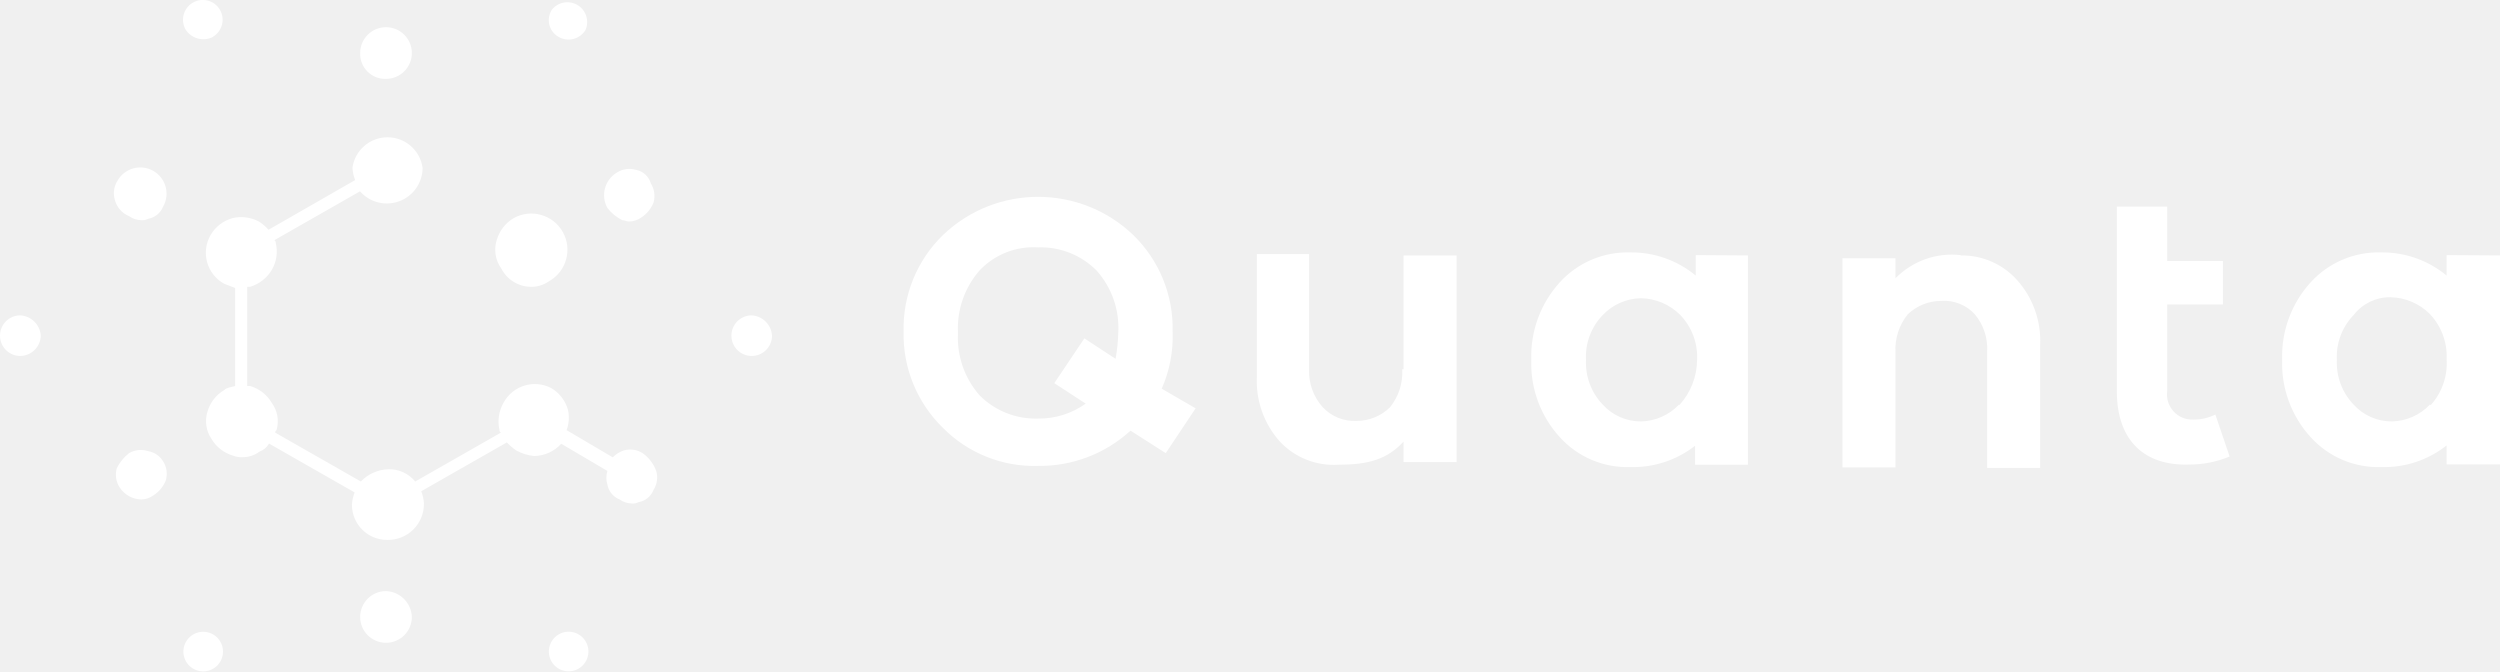
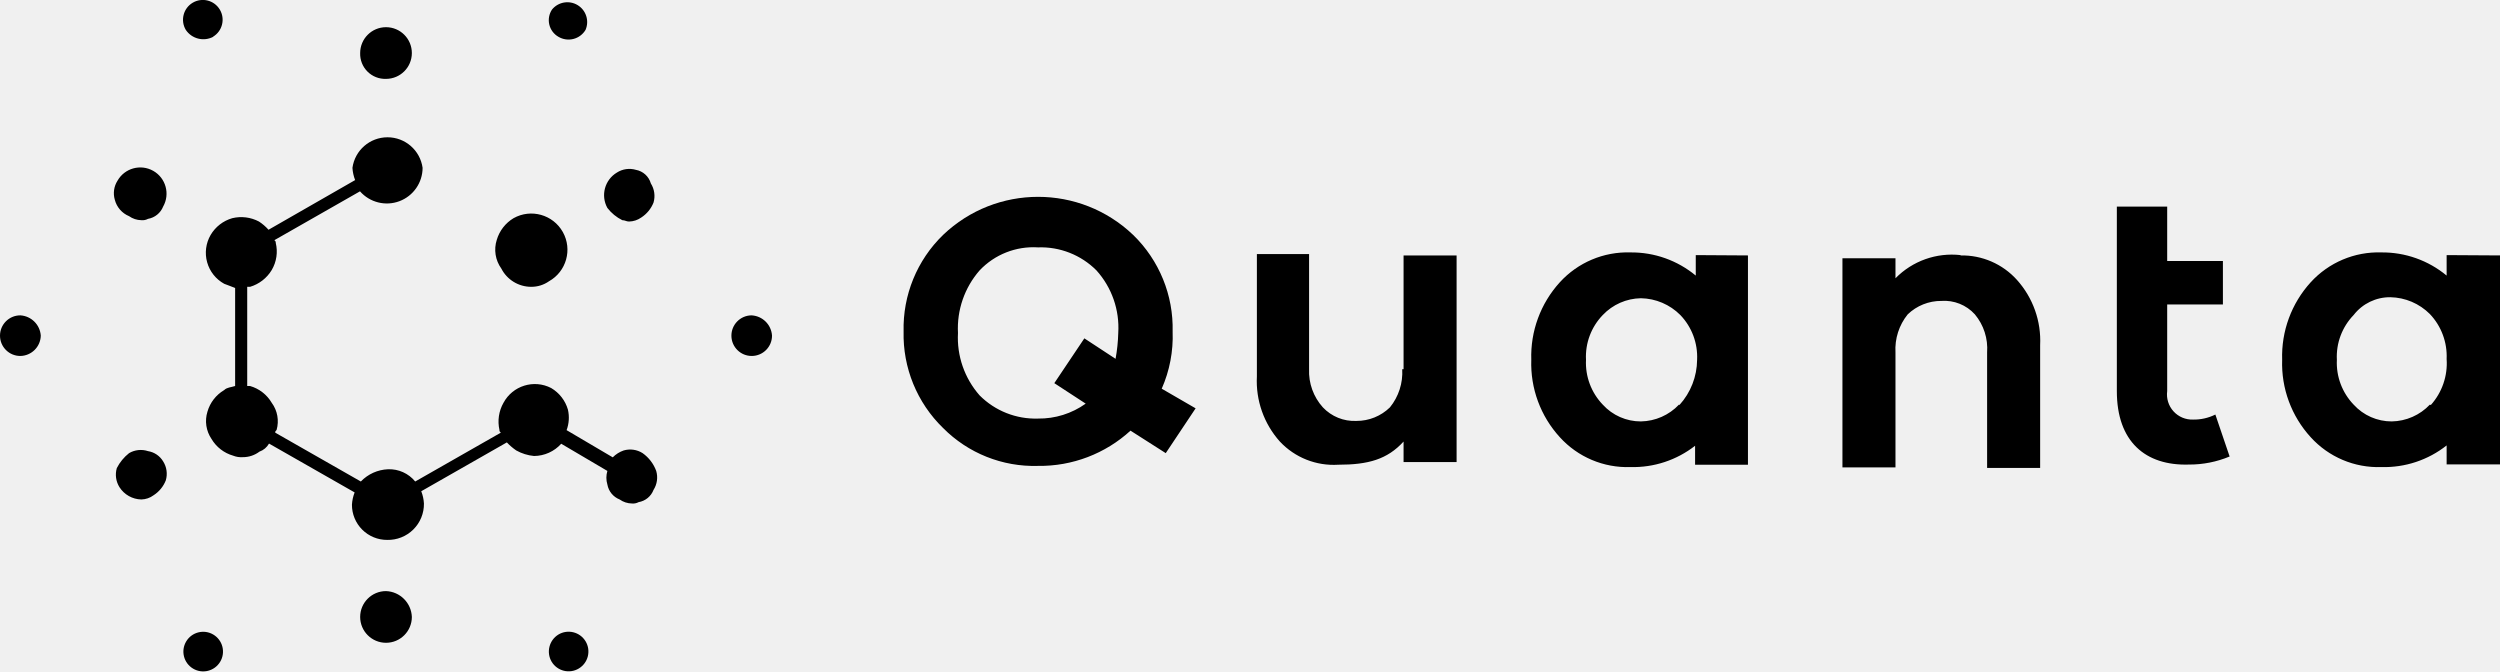
<svg xmlns="http://www.w3.org/2000/svg" id="Camada_1" data-name="Camada 1" viewBox="0 0 148.96 40">
  <defs>
-     <style>.cls-1{fill:#fff;}</style>
+     <style>.cls-1{fill:#000}</style>
  </defs>
-   <path id="logo_mark" data-name="logo  mark" class="cls-1" d="M23,4.7a1.54,1.54,0,1,0-1.54-1.54A1.49,1.49,0,0,0,23,4.7Zm0,30.52a1.54,1.54,0,1,0,1.54,1.54A1.6,1.6,0,0,0,23,35.22ZM8.82,26.88A1.38,1.38,0,0,0,7.69,27a2.66,2.66,0,0,0-.73.89,1.41,1.41,0,0,0,.16,1.14,1.58,1.58,0,0,0,1.3.73,1.26,1.26,0,0,0,.73-.25,1.86,1.86,0,0,0,.73-.89,1.38,1.38,0,0,0-.16-1.13A1.29,1.29,0,0,0,8.82,26.88ZM37.89,10.12a1.38,1.38,0,0,0-1.13.16,1.57,1.57,0,0,0-.57,2.11,2.56,2.56,0,0,0,.89.73c.16,0,.24.08.4.08a1.3,1.3,0,0,0,.73-.24,1.89,1.89,0,0,0,.73-.89,1.41,1.41,0,0,0-.16-1.14A1.14,1.14,0,0,0,37.89,10.12ZM38.29,27a1.38,1.38,0,0,0-1.13-.16,1.68,1.68,0,0,0-.65.41l-2.75-1.62a2.13,2.13,0,0,0,.08-1.22,2.2,2.2,0,0,0-1-1.29A2.12,2.12,0,0,0,30,24a2.26,2.26,0,0,0-.24,1.62c0,.08,0,.08.08.16l-5.1,2.91a2,2,0,0,0-1.62-.73,2.38,2.38,0,0,0-1.62.73l-5.1-2.91c0-.08,0-.08.08-.16A1.86,1.86,0,0,0,16.19,24a2.2,2.2,0,0,0-1.29-1h-.17V17.09h.17a2.26,2.26,0,0,0,1.29-1,2.17,2.17,0,0,0,.24-1.62c0-.08,0-.08-.08-.16l5.1-2.91A2.13,2.13,0,0,0,25.18,10,2.11,2.11,0,0,0,21,10a2.4,2.4,0,0,0,.16.73L16,13.69a2.84,2.84,0,0,0-.57-.49A2.26,2.26,0,0,0,13.84,13a2.2,2.2,0,0,0-1.29,1,2.11,2.11,0,0,0,.81,2.91h0c.24.08.4.16.65.25V23c-.25.08-.49.08-.65.24a2.2,2.2,0,0,0-1,1.29,1.89,1.89,0,0,0,.24,1.62,2.2,2.2,0,0,0,1.29,1,1.29,1.29,0,0,0,.57.09,1.63,1.63,0,0,0,1-.33,1.06,1.06,0,0,0,.57-.48l5.1,2.91a2.4,2.4,0,0,0-.16.73,2.09,2.09,0,0,0,2.1,2.1A2.14,2.14,0,0,0,25.26,30a2.4,2.4,0,0,0-.16-.73l5.1-2.91a3.48,3.48,0,0,0,.56.48h0a2.72,2.72,0,0,0,1.06.33,2.2,2.2,0,0,0,1.62-.73l2.75,1.62a1.39,1.39,0,0,0,0,.81,1.18,1.18,0,0,0,.73.89,1.3,1.3,0,0,0,.73.24.72.72,0,0,0,.4-.08,1.16,1.16,0,0,0,.89-.73,1.38,1.38,0,0,0,.16-1.13A2.25,2.25,0,0,0,38.29,27ZM7.69,12.88a1.32,1.32,0,0,0,.73.24.72.72,0,0,0,.4-.08,1.19,1.19,0,0,0,.9-.73A1.55,1.55,0,1,0,7,10.77a1.38,1.38,0,0,0-.16,1.13A1.45,1.45,0,0,0,7.69,12.88Zm5-10.69a1.18,1.18,0,1,0-1.62-.41A1.26,1.26,0,0,0,12.71,2.19ZM33.27,37.81a1.19,1.19,0,0,0-.4,1.62,1.18,1.18,0,1,0,.4-1.62Zm-20.56,0a1.18,1.18,0,1,0,.41,1.62A1.18,1.18,0,0,0,12.71,37.81ZM33.27,2.19a1.18,1.18,0,0,0,1.62-.41,1.18,1.18,0,0,0-2-1.21A1.14,1.14,0,0,0,33.27,2.19Zm11.5,16.6A1.21,1.21,0,1,0,46,20,1.29,1.29,0,0,0,44.77,18.79Zm-43.56,0a1.21,1.21,0,0,0,0,2.42A1.24,1.24,0,0,0,2.43,20,1.3,1.3,0,0,0,1.21,18.79Zm30.44-1.7a1.83,1.83,0,0,0,1.06-.33A2.14,2.14,0,1,0,30.6,13h0a2.25,2.25,0,0,0-1,1.29A1.92,1.92,0,0,0,29.87,16,2,2,0,0,0,31.65,17.09Z" />
-   <path id="logo_quanta" data-name="logo  quanta" class="cls-1" d="M69.22,23.16a7.71,7.71,0,0,0,.65-3.4A7.75,7.75,0,0,0,67.52,14a8.2,8.2,0,0,0-11.33,0,7.75,7.75,0,0,0-2.35,5.75,7.76,7.76,0,0,0,2.35,5.75,7.64,7.64,0,0,0,5.66,2.26,8,8,0,0,0,5.51-2.1L69.46,27l1.78-2.67Zm-2.75-1.78-1.86-1.22-1.79,2.67,1.87,1.22a4.78,4.78,0,0,1-2.84.89,4.71,4.71,0,0,1-3.48-1.38,5.21,5.21,0,0,1-1.29-3.72,5.25,5.25,0,0,1,1.29-3.73,4.41,4.41,0,0,1,3.48-1.37,4.68,4.68,0,0,1,3.48,1.37,5.11,5.11,0,0,1,1.3,3.73A10.19,10.19,0,0,1,66.47,21.38ZM83.55,22a3.3,3.3,0,0,1-.73,2.27,2.84,2.84,0,0,1-2,.81,2.58,2.58,0,0,1-2-.81A3.19,3.19,0,0,1,78,22V15.14H74.89v7.29a5.39,5.39,0,0,0,1.37,3.88,4.39,4.39,0,0,0,3.48,1.38c1.79,0,2.92-.32,3.89-1.38v1.22h3.16V15.22H83.63V22Zm33.27-6.8a4.7,4.7,0,0,0-3.88,1.38V15.39h-3.16V27.85h3.16V21a3.31,3.31,0,0,1,.73-2.27,2.87,2.87,0,0,1,2-.8,2.46,2.46,0,0,1,2,.8,3.18,3.18,0,0,1,.73,2.27v6.88h3.16V20.57a5.42,5.42,0,0,0-1.38-3.89A4.41,4.41,0,0,0,116.82,15.22Zm-15.78,0v1.22a6,6,0,0,0-3.89-1.38,5.46,5.46,0,0,0-4.21,1.78,6.54,6.54,0,0,0-1.7,4.62,6.5,6.5,0,0,0,1.7,4.61,5.43,5.43,0,0,0,4.21,1.78A6,6,0,0,0,101,26.56v1.13h3.15V15.22Zm-1,8.91a3.2,3.2,0,0,1-2.27,1,3.06,3.06,0,0,1-2.27-1,3.61,3.61,0,0,1-1-2.67,3.57,3.57,0,0,1,1-2.67,3.21,3.21,0,0,1,2.27-1,3.39,3.39,0,0,1,2.35,1,3.61,3.61,0,0,1,1,2.67A4.05,4.05,0,0,1,100.07,24.13Zm45.74-8.91v1.22a6,6,0,0,0-3.89-1.38,5.46,5.46,0,0,0-4.21,1.78,6.54,6.54,0,0,0-1.7,4.62,6.5,6.5,0,0,0,1.7,4.61,5.43,5.43,0,0,0,4.21,1.78,6,6,0,0,0,3.89-1.29v1.13H149V15.22Zm-1,8.91a3.2,3.2,0,0,1-2.27,1,3.06,3.06,0,0,1-2.27-1,3.61,3.61,0,0,1-1-2.67,3.57,3.57,0,0,1,1-2.67,2.73,2.73,0,0,1,2.19-1.06,3.42,3.42,0,0,1,2.35,1,3.65,3.65,0,0,1,1,2.68A3.72,3.72,0,0,1,144.84,24.13ZM130.67,25a1.5,1.5,0,0,1-1.54-1.7V18.14h3.32V15.55h-3.32V12.31h-3v11c0,3,1.7,4.45,4.29,4.37a6.23,6.23,0,0,0,2.43-.48L132,24.7A2.86,2.86,0,0,1,130.67,25Z" />
+   <path id="logo_mark" d="M23 4.7a1.54 1.54 0 1 0-1.54-1.54A1.49 1.49 0 0 0 23 4.7m0 30.52a1.54 1.54 0 1 0 1.54 1.54A1.6 1.6 0 0 0 23 35.22M8.82 26.88a1.38 1.38 0 0 0-1.13.12 2.7 2.7 0 0 0-.73.89 1.4 1.4 0 0 0 .16 1.14 1.58 1.58 0 0 0 1.3.73 1.26 1.26 0 0 0 .73-.25 1.86 1.86 0 0 0 .73-.89 1.38 1.38 0 0 0-.16-1.13 1.29 1.29 0 0 0-.9-.61m29.07-16.76a1.38 1.38 0 0 0-1.13.16 1.57 1.57 0 0 0-.57 2.11 2.56 2.56 0 0 0 .89.73c.16 0 .24.08.4.08a1.3 1.3 0 0 0 .73-.24 1.9 1.9 0 0 0 .73-.89 1.4 1.4 0 0 0-.16-1.14 1.14 1.14 0 0 0-.89-.81m.4 16.88a1.38 1.38 0 0 0-1.13-.16 1.7 1.7 0 0 0-.65.41l-2.75-1.62a2.13 2.13 0 0 0 .08-1.22 2.2 2.2 0 0 0-1-1.29A2.12 2.12 0 0 0 30 24a2.26 2.26 0 0 0-.24 1.62c0 .08 0 .08.08.16l-5.1 2.91a2 2 0 0 0-1.62-.73 2.38 2.38 0 0 0-1.62.73l-5.1-2.91c0-.08 0-.08.08-.16a1.86 1.86 0 0 0-.29-1.62 2.2 2.2 0 0 0-1.29-1h-.17v-5.91h.17a2.26 2.26 0 0 0 1.29-1 2.17 2.17 0 0 0 .24-1.62c0-.08 0-.08-.08-.16l5.1-2.91a2.13 2.13 0 0 0 3.73-1.4A2.11 2.11 0 0 0 21 10a2.4 2.4 0 0 0 .16.73L16 13.69a2.8 2.8 0 0 0-.57-.49 2.26 2.26 0 0 0-1.59-.2 2.2 2.2 0 0 0-1.29 1 2.11 2.11 0 0 0 .81 2.91c.24.08.4.16.65.25V23c-.25.08-.49.08-.65.24a2.2 2.2 0 0 0-1 1.29 1.89 1.89 0 0 0 .24 1.62 2.2 2.2 0 0 0 1.29 1 1.3 1.3 0 0 0 .57.09 1.63 1.63 0 0 0 1-.33 1.06 1.06 0 0 0 .57-.48l5.1 2.91a2.4 2.4 0 0 0-.16.73 2.09 2.09 0 0 0 2.1 2.1A2.14 2.14 0 0 0 25.26 30a2.4 2.4 0 0 0-.16-.73l5.1-2.91a3.5 3.5 0 0 0 .56.48 2.7 2.7 0 0 0 1.06.33 2.2 2.2 0 0 0 1.62-.73l2.75 1.62a1.4 1.4 0 0 0 0 .81 1.18 1.18 0 0 0 .73.89 1.3 1.3 0 0 0 .73.24.7.7 0 0 0 .4-.08 1.16 1.16 0 0 0 .89-.73 1.38 1.38 0 0 0 .16-1.13 2.25 2.25 0 0 0-.81-1.06M7.69 12.88a1.3 1.3 0 0 0 .73.24.7.7 0 0 0 .4-.08 1.19 1.19 0 0 0 .9-.73A1.55 1.55 0 1 0 7 10.77a1.38 1.38 0 0 0-.16 1.13 1.45 1.45 0 0 0 .85.98m5-10.69a1.18 1.18 0 1 0-1.62-.41 1.26 1.26 0 0 0 1.64.41Zm20.58 35.62a1.19 1.19 0 0 0-.4 1.62 1.18 1.18 0 1 0 .4-1.62m-20.56 0a1.18 1.18 0 1 0 .41 1.62 1.18 1.18 0 0 0-.41-1.62M33.27 2.19a1.18 1.18 0 0 0 1.62-.41 1.18 1.18 0 0 0-2-1.21 1.14 1.14 0 0 0 .38 1.62m11.5 16.6A1.21 1.21 0 1 0 46 20a1.29 1.29 0 0 0-1.23-1.21m-43.56 0a1.21 1.21 0 0 0 0 2.42A1.24 1.24 0 0 0 2.43 20a1.3 1.3 0 0 0-1.22-1.21m30.44-1.7a1.83 1.83 0 0 0 1.06-.33A2.14 2.14 0 1 0 30.6 13a2.25 2.25 0 0 0-1 1.29 1.92 1.92 0 0 0 .27 1.71 2 2 0 0 0 1.78 1.09" class="cls-1" data-name="logo mark" />
+   <path id="logo_quanta" d="M69.22 23.16a7.7 7.7 0 0 0 .65-3.4A7.75 7.75 0 0 0 67.52 14a8.2 8.2 0 0 0-11.33 0 7.75 7.75 0 0 0-2.35 5.75 7.76 7.76 0 0 0 2.35 5.75 7.64 7.64 0 0 0 5.66 2.26 8 8 0 0 0 5.51-2.1l2.1 1.34 1.78-2.67Zm-2.75-1.78-1.86-1.22-1.79 2.67 1.87 1.22a4.78 4.78 0 0 1-2.84.89 4.7 4.7 0 0 1-3.48-1.38 5.2 5.2 0 0 1-1.29-3.72 5.25 5.25 0 0 1 1.29-3.73 4.41 4.41 0 0 1 3.48-1.37 4.68 4.68 0 0 1 3.48 1.37 5.1 5.1 0 0 1 1.3 3.73 10 10 0 0 1-.16 1.54m17.08.62a3.3 3.3 0 0 1-.73 2.27 2.84 2.84 0 0 1-2 .81 2.58 2.58 0 0 1-2-.81A3.2 3.2 0 0 1 78 22v-6.86h-3.11v7.29a5.4 5.4 0 0 0 1.37 3.88 4.39 4.39 0 0 0 3.48 1.38c1.79 0 2.92-.32 3.89-1.38v1.22h3.16V15.22h-3.16V22Zm33.27-6.8a4.7 4.7 0 0 0-3.88 1.38v-1.19h-3.16v12.46h3.16V21a3.3 3.3 0 0 1 .73-2.27 2.87 2.87 0 0 1 2-.8 2.46 2.46 0 0 1 2 .8 3.18 3.18 0 0 1 .73 2.27v6.88h3.16v-7.31a5.42 5.42 0 0 0-1.38-3.89 4.4 4.4 0 0 0-3.36-1.46Zm-15.78 0v1.22a6 6 0 0 0-3.89-1.38 5.46 5.46 0 0 0-4.21 1.78 6.54 6.54 0 0 0-1.7 4.62 6.5 6.5 0 0 0 1.7 4.61 5.43 5.43 0 0 0 4.21 1.78 6 6 0 0 0 3.85-1.27v1.13h3.15V15.22Zm-1 8.91a3.2 3.2 0 0 1-2.27 1 3.06 3.06 0 0 1-2.27-1 3.6 3.6 0 0 1-1-2.67 3.57 3.57 0 0 1 1-2.67 3.2 3.2 0 0 1 2.27-1 3.4 3.4 0 0 1 2.35 1 3.6 3.6 0 0 1 1 2.67 4.05 4.05 0 0 1-1.05 2.69Zm45.74-8.91v1.22a6 6 0 0 0-3.89-1.38 5.46 5.46 0 0 0-4.21 1.78 6.54 6.54 0 0 0-1.7 4.62 6.5 6.5 0 0 0 1.7 4.61 5.43 5.43 0 0 0 4.21 1.78 6 6 0 0 0 3.89-1.29v1.13H149V15.22Zm-1 8.91a3.2 3.2 0 0 1-2.27 1 3.06 3.06 0 0 1-2.27-1 3.6 3.6 0 0 1-1-2.67 3.57 3.57 0 0 1 1-2.67 2.73 2.73 0 0 1 2.19-1.06 3.42 3.42 0 0 1 2.35 1 3.65 3.65 0 0 1 1 2.68 3.72 3.72 0 0 1-.94 2.74Zm-14.11.89a1.5 1.5 0 0 1-1.54-1.7v-5.16h3.32v-2.59h-3.32v-3.24h-3v11c0 3 1.7 4.45 4.29 4.37a6.2 6.2 0 0 0 2.43-.48l-.85-2.5a2.86 2.86 0 0 1-1.33.3" class="cls-1" />
</svg>
